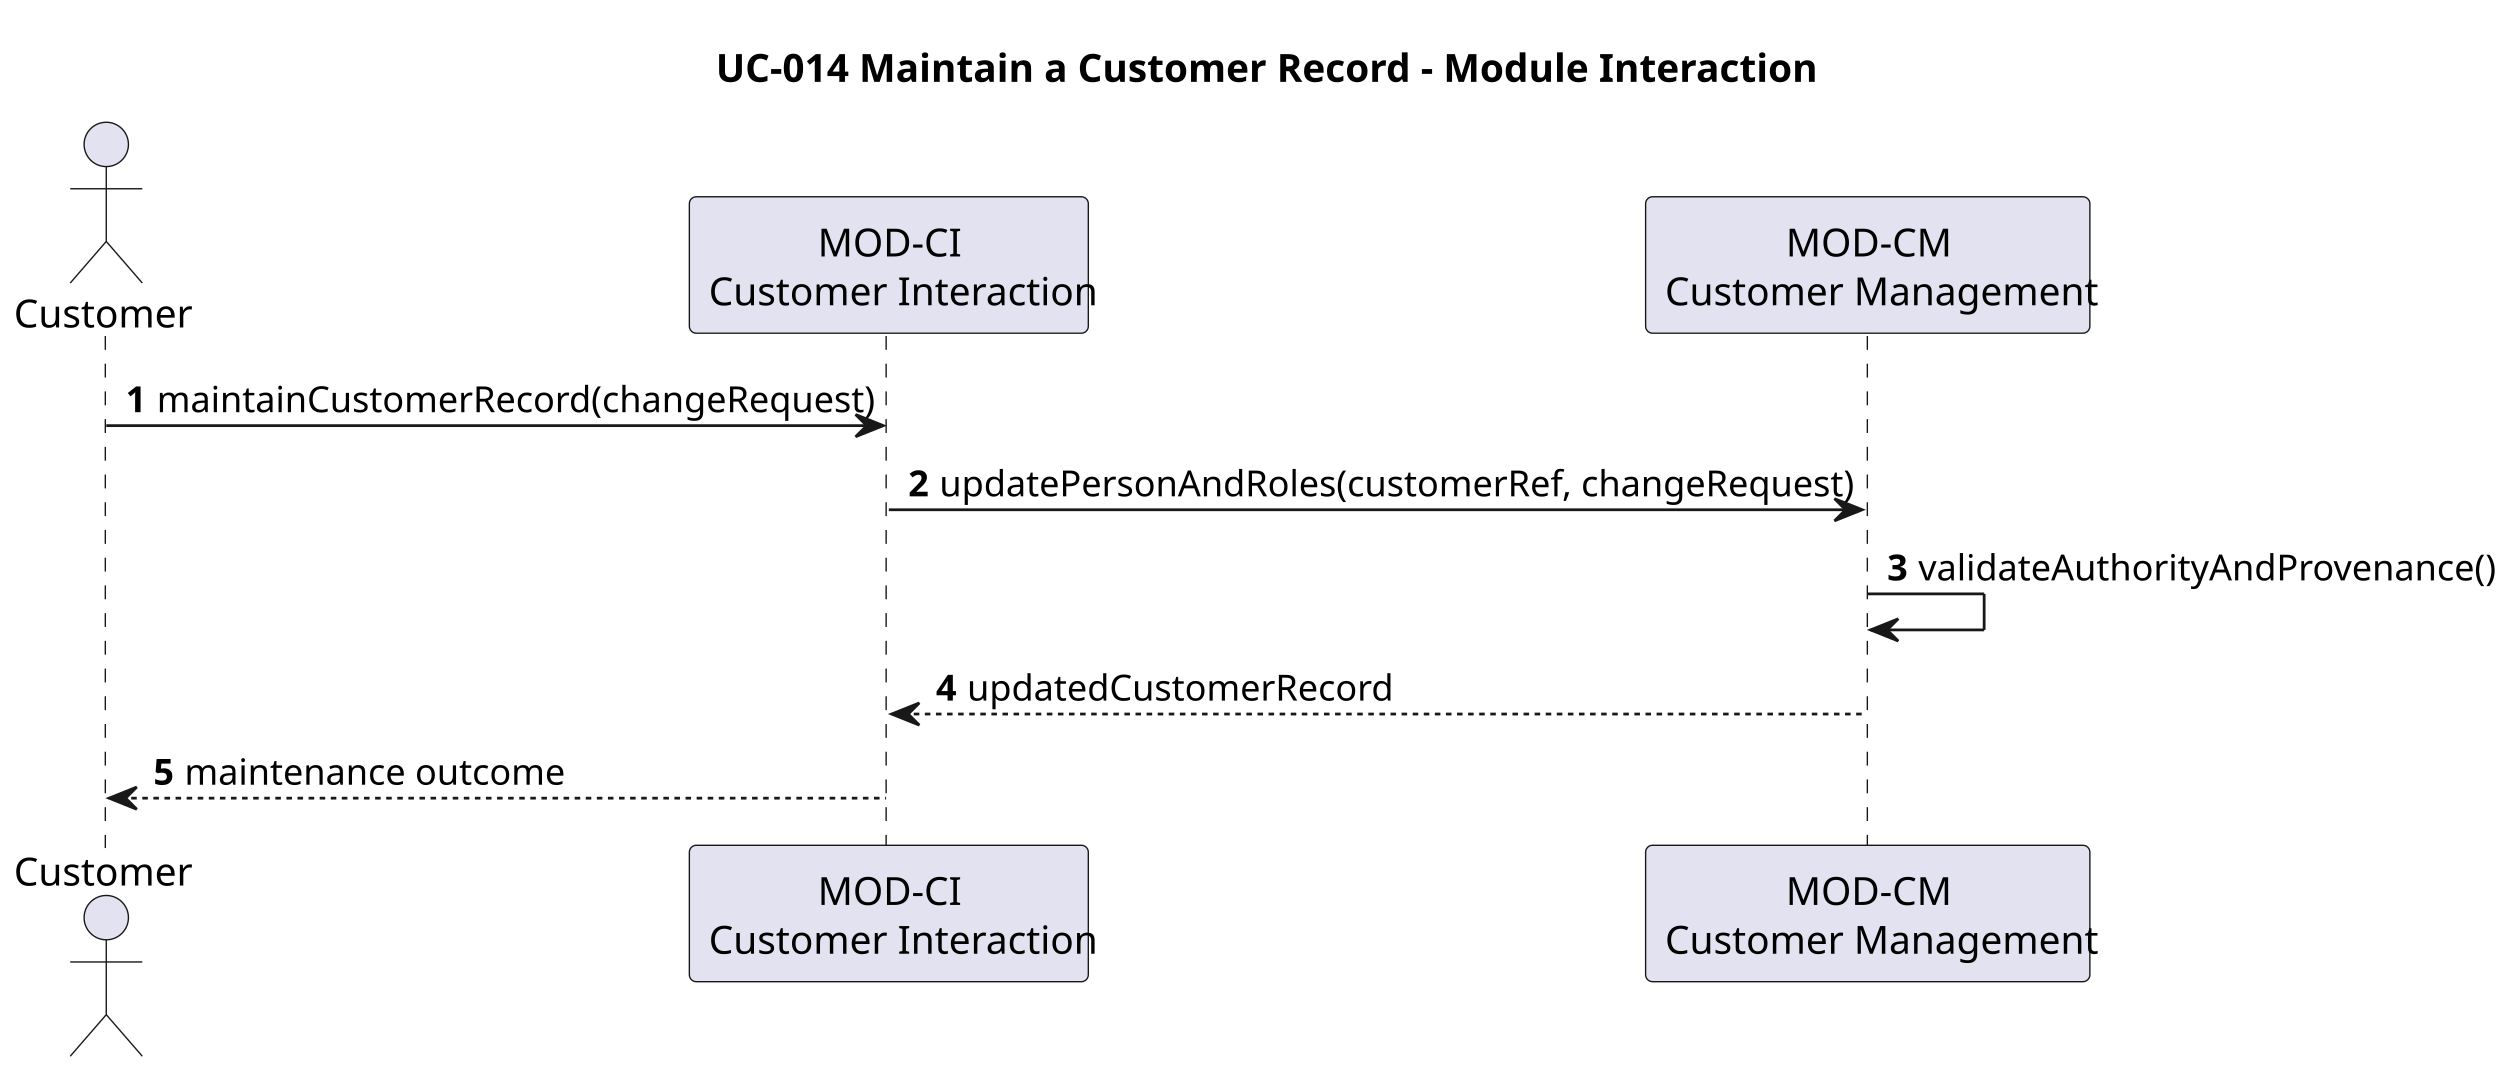
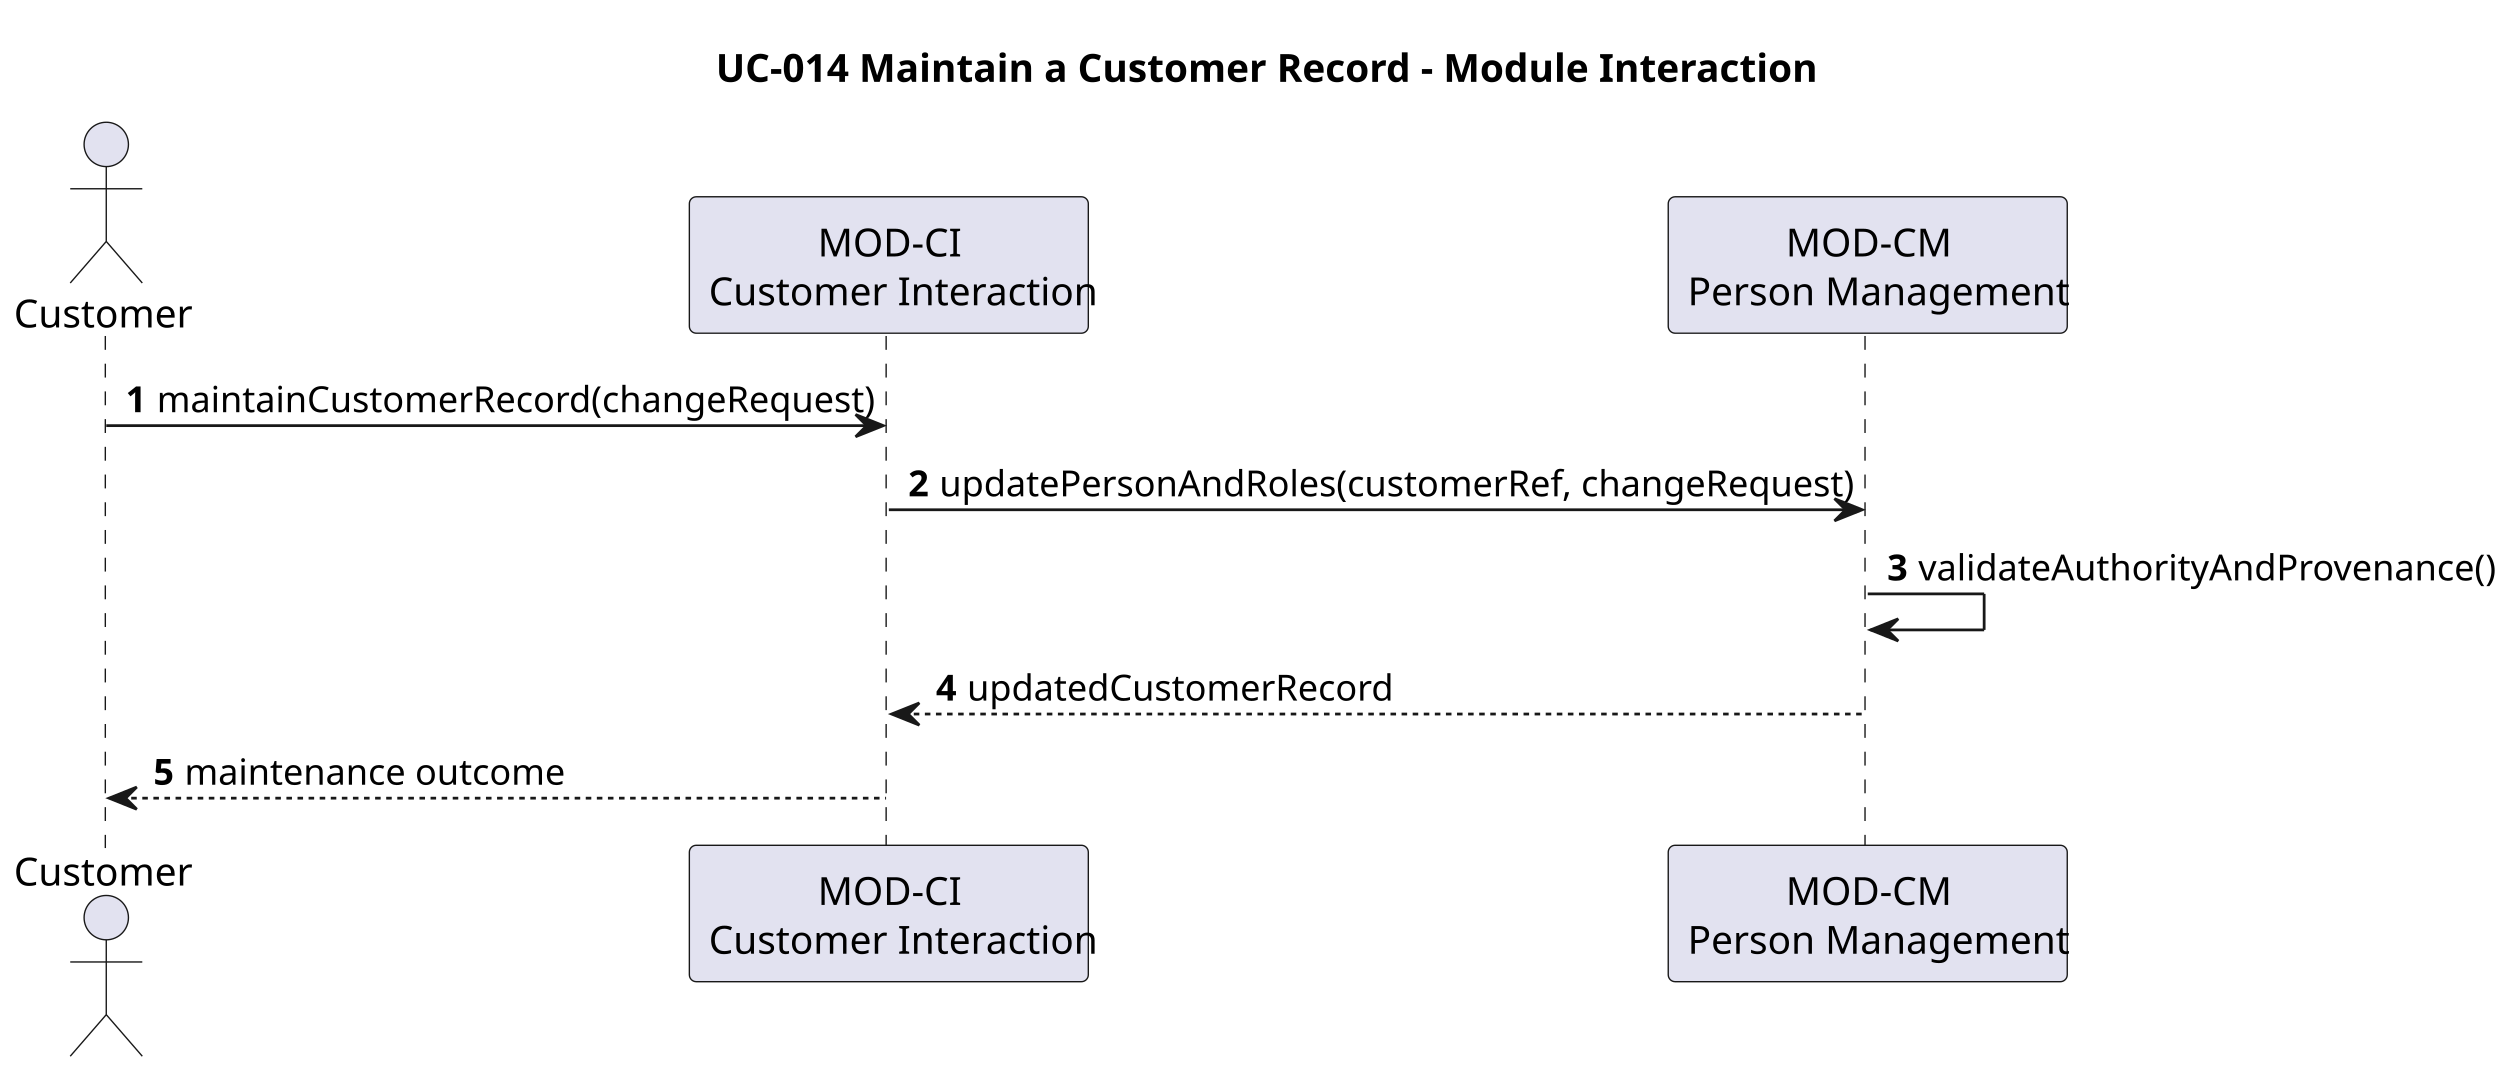
<svg xmlns="http://www.w3.org/2000/svg" contentStyleType="text/css" data-diagram-type="SEQUENCE" height="389px" preserveAspectRatio="none" style="width:902px;height:389px;background:#FFFFFF;" version="1.1" viewBox="0 0 902 389" width="902px" zoomAndPan="magnify">
  <defs />
  <g>
    <g class="title" data-source-line="1">
      <text fill="#000000" font-family="sans-serif" font-size="14" font-weight="700" lengthAdjust="spacing" textLength="378.834" x="258.279" y="29.533">UC-014 Maintain a Customer Record - Module Interaction</text>
    </g>
    <g class="participant-lifeline" data-entity-uid="part1" data-qualified-name="Customer" data-source-line="3" id="part1-lifeline">
      <g>
        <rect fill="#000000" fill-opacity="0" height="184.758" width="8" x="34.341" y="121.219" />
        <line style="stroke:#181818;stroke-width:0.5;stroke-dasharray:5,5;" x1="38" x2="38" y1="121.219" y2="305.977" />
      </g>
    </g>
    <g class="participant-lifeline" data-entity-uid="part2" data-qualified-name="CI" data-source-line="4" id="part2-lifeline">
      <g>
        <rect fill="#000000" fill-opacity="0" height="184.758" width="8" x="316.692" y="121.219" />
        <line style="stroke:#181818;stroke-width:0.5;stroke-dasharray:5,5;" x1="319.72" x2="319.72" y1="121.219" y2="305.977" />
      </g>
    </g>
    <g class="participant-lifeline" data-entity-uid="part3" data-qualified-name="CM" data-source-line="5" id="part3-lifeline">
      <g>
        <rect fill="#000000" fill-opacity="0" height="184.758" width="8" x="669.882" y="121.219" />
-         <line style="stroke:#181818;stroke-width:0.5;stroke-dasharray:5,5;" x1="673.738" x2="673.738" y1="121.219" y2="305.977" />
+         <line style="stroke:#181818;stroke-width:0.5;stroke-dasharray:5,5;" x1="672.9" x2="672.9" y1="121.219" y2="305.977" />
      </g>
    </g>
    <g class="participant participant-head" data-entity-uid="part1" data-qualified-name="Customer" data-source-line="3" id="part1-head">
      <text fill="#000000" font-family="sans-serif" font-size="14" lengthAdjust="spacing" textLength="60.683" x="5" y="118.143">Customer</text>
      <ellipse cx="38.341" cy="52.109" fill="#E2E2F0" rx="8" ry="8" style="stroke:#181818;stroke-width:0.5;" />
      <path d="M38.341,60.109 L38.341,87.109 M25.341,68.109 L51.341,68.109 M38.341,87.109 L25.341,102.109 M38.341,87.109 L51.341,102.109" fill="none" style="stroke:#181818;stroke-width:0.5;" />
    </g>
    <g class="participant participant-tail" data-entity-uid="part1" data-qualified-name="Customer" data-source-line="3" id="part1-tail">
      <text fill="#000000" font-family="sans-serif" font-size="14" lengthAdjust="spacing" textLength="60.683" x="5" y="319.51">Customer</text>
      <ellipse cx="38.341" cy="331.086" fill="#E2E2F0" rx="8" ry="8" style="stroke:#181818;stroke-width:0.5;" />
      <path d="M38.341,339.086 L38.341,366.086 M25.341,347.086 L51.341,347.086 M38.341,366.086 L25.341,381.086 M38.341,366.086 L51.341,381.086" fill="none" style="stroke:#181818;stroke-width:0.5;" />
    </g>
    <g class="participant participant-head" data-entity-uid="part2" data-qualified-name="CI" data-source-line="4" id="part2-head">
      <rect fill="#E2E2F0" height="49.219" rx="2.5" ry="2.5" style="stroke:#181818;stroke-width:0.5;" width="143.944" x="248.72" y="71" />
      <text fill="#000000" font-family="sans-serif" font-size="14" lengthAdjust="spacing" textLength="51.324" x="295.03" y="92.533">MOD-CI</text>
      <text fill="#000000" font-family="sans-serif" font-size="14" lengthAdjust="spacing" textLength="129.944" x="255.72" y="110.143">Customer Interaction</text>
    </g>
    <g class="participant participant-tail" data-entity-uid="part2" data-qualified-name="CI" data-source-line="4" id="part2-tail">
      <rect fill="#E2E2F0" height="49.219" rx="2.5" ry="2.5" style="stroke:#181818;stroke-width:0.5;" width="143.944" x="248.72" y="304.977" />
      <text fill="#000000" font-family="sans-serif" font-size="14" lengthAdjust="spacing" textLength="51.324" x="295.03" y="326.51">MOD-CI</text>
      <text fill="#000000" font-family="sans-serif" font-size="14" lengthAdjust="spacing" textLength="129.944" x="255.72" y="344.119">Customer Interaction</text>
    </g>
    <g class="participant participant-head" data-entity-uid="part3" data-qualified-name="CM" data-source-line="5" id="part3-head">
-       <rect fill="#E2E2F0" height="49.219" rx="2.5" ry="2.5" style="stroke:#181818;stroke-width:0.5;" width="160.289" x="593.738" y="71" />
+       <rect fill="#E2E2F0" height="49.219" rx="2.5" ry="2.5" style="stroke:#181818;stroke-width:0.5;" width="143.965" x="601.9" y="71" />
      <text fill="#000000" font-family="sans-serif" font-size="14" lengthAdjust="spacing" textLength="59.097" x="644.334" y="92.533">MOD-CM</text>
-       <text fill="#000000" font-family="sans-serif" font-size="14" lengthAdjust="spacing" textLength="146.289" x="600.738" y="110.143">Customer Management</text>
+       <text fill="#000000" font-family="sans-serif" font-size="14" lengthAdjust="spacing" textLength="129.965" x="608.9" y="110.143">Person Management</text>
    </g>
    <g class="participant participant-tail" data-entity-uid="part3" data-qualified-name="CM" data-source-line="5" id="part3-tail">
-       <rect fill="#E2E2F0" height="49.219" rx="2.5" ry="2.5" style="stroke:#181818;stroke-width:0.5;" width="160.289" x="593.738" y="304.977" />
+       <rect fill="#E2E2F0" height="49.219" rx="2.5" ry="2.5" style="stroke:#181818;stroke-width:0.5;" width="143.965" x="601.9" y="304.977" />
      <text fill="#000000" font-family="sans-serif" font-size="14" lengthAdjust="spacing" textLength="59.097" x="644.334" y="326.51">MOD-CM</text>
-       <text fill="#000000" font-family="sans-serif" font-size="14" lengthAdjust="spacing" textLength="146.289" x="600.738" y="344.119">Customer Management</text>
+       <text fill="#000000" font-family="sans-serif" font-size="14" lengthAdjust="spacing" textLength="129.965" x="608.9" y="344.119">Person Management</text>
    </g>
    <g class="message" data-entity-1="part1" data-entity-2="part2" data-source-line="7" id="msg1">
      <polygon fill="#181818" points="308.692,149.57,318.692,153.57,308.692,157.57,312.692,153.57" style="stroke:#181818;stroke-width:1;" />
      <line style="stroke:#181818;stroke-width:1;" x1="38.341" x2="314.692" y1="153.57" y2="153.57" />
      <text fill="#000000" font-family="sans-serif" font-size="13" font-weight="700" lengthAdjust="spacing" textLength="7.23" x="45.341" y="148.714">1</text>
      <text fill="#000000" font-family="sans-serif" font-size="13" lengthAdjust="spacing" textLength="247.121" x="56.571" y="148.714">maintainCustomerRecord(changeRequest)</text>
    </g>
    <g class="message" data-entity-1="part2" data-entity-2="part3" data-source-line="8" id="msg2">
      <polygon fill="#181818" points="661.882,179.922,671.882,183.922,661.882,187.922,665.882,183.922" style="stroke:#181818;stroke-width:1;" />
      <line style="stroke:#181818;stroke-width:1;" x1="320.692" x2="667.882" y1="183.922" y2="183.922" />
      <text fill="#000000" font-family="sans-serif" font-size="13" font-weight="700" lengthAdjust="spacing" textLength="7.23" x="327.692" y="179.065">2</text>
      <text fill="#000000" font-family="sans-serif" font-size="13" lengthAdjust="spacing" textLength="317.96" x="338.922" y="179.065">updatePersonAndRoles(customerRef, changeRequest)</text>
    </g>
    <g class="message" data-entity-1="part3" data-entity-2="part3" data-source-line="9" id="msg3">
      <line style="stroke:#181818;stroke-width:1;" x1="673.882" x2="715.882" y1="214.273" y2="214.273" />
      <line style="stroke:#181818;stroke-width:1;" x1="715.882" x2="715.882" y1="214.273" y2="227.273" />
      <line style="stroke:#181818;stroke-width:1;" x1="674.882" x2="715.882" y1="227.273" y2="227.273" />
      <polygon fill="#181818" points="684.882,223.273,674.882,227.273,684.882,231.273,680.882,227.273" style="stroke:#181818;stroke-width:1;" />
      <text fill="#000000" font-family="sans-serif" font-size="13" font-weight="700" lengthAdjust="spacing" textLength="7.23" x="680.882" y="209.417">3</text>
      <text fill="#000000" font-family="sans-serif" font-size="13" lengthAdjust="spacing" textLength="197.279" x="692.112" y="209.417">validateAuthorityAndProvenance()</text>
    </g>
    <g class="message" data-entity-1="part3" data-entity-2="part2" data-source-line="10" id="msg4">
      <polygon fill="#181818" points="331.692,253.625,321.692,257.625,331.692,261.625,327.692,257.625" style="stroke:#181818;stroke-width:1;" />
      <line style="stroke:#181818;stroke-width:1;stroke-dasharray:2,2;" x1="325.692" x2="672.882" y1="257.625" y2="257.625" />
      <text fill="#000000" font-family="sans-serif" font-size="13" font-weight="700" lengthAdjust="spacing" textLength="7.23" x="337.692" y="252.769">4</text>
      <text fill="#000000" font-family="sans-serif" font-size="13" lengthAdjust="spacing" textLength="145.247" x="348.922" y="252.769">updatedCustomerRecord</text>
    </g>
    <g class="message" data-entity-1="part2" data-entity-2="part1" data-source-line="11" id="msg5">
      <polygon fill="#181818" points="49.341,283.977,39.341,287.977,49.341,291.977,45.341,287.977" style="stroke:#181818;stroke-width:1;" />
      <line style="stroke:#181818;stroke-width:1;stroke-dasharray:2,2;" x1="43.341" x2="319.692" y1="287.977" y2="287.977" />
      <text fill="#000000" font-family="sans-serif" font-size="13" font-weight="700" lengthAdjust="spacing" textLength="7.23" x="55.341" y="283.12">5</text>
      <text fill="#000000" font-family="sans-serif" font-size="13" lengthAdjust="spacing" textLength="127.912" x="66.571" y="283.12">maintenance outcome</text>
    </g>
  </g>
</svg>
